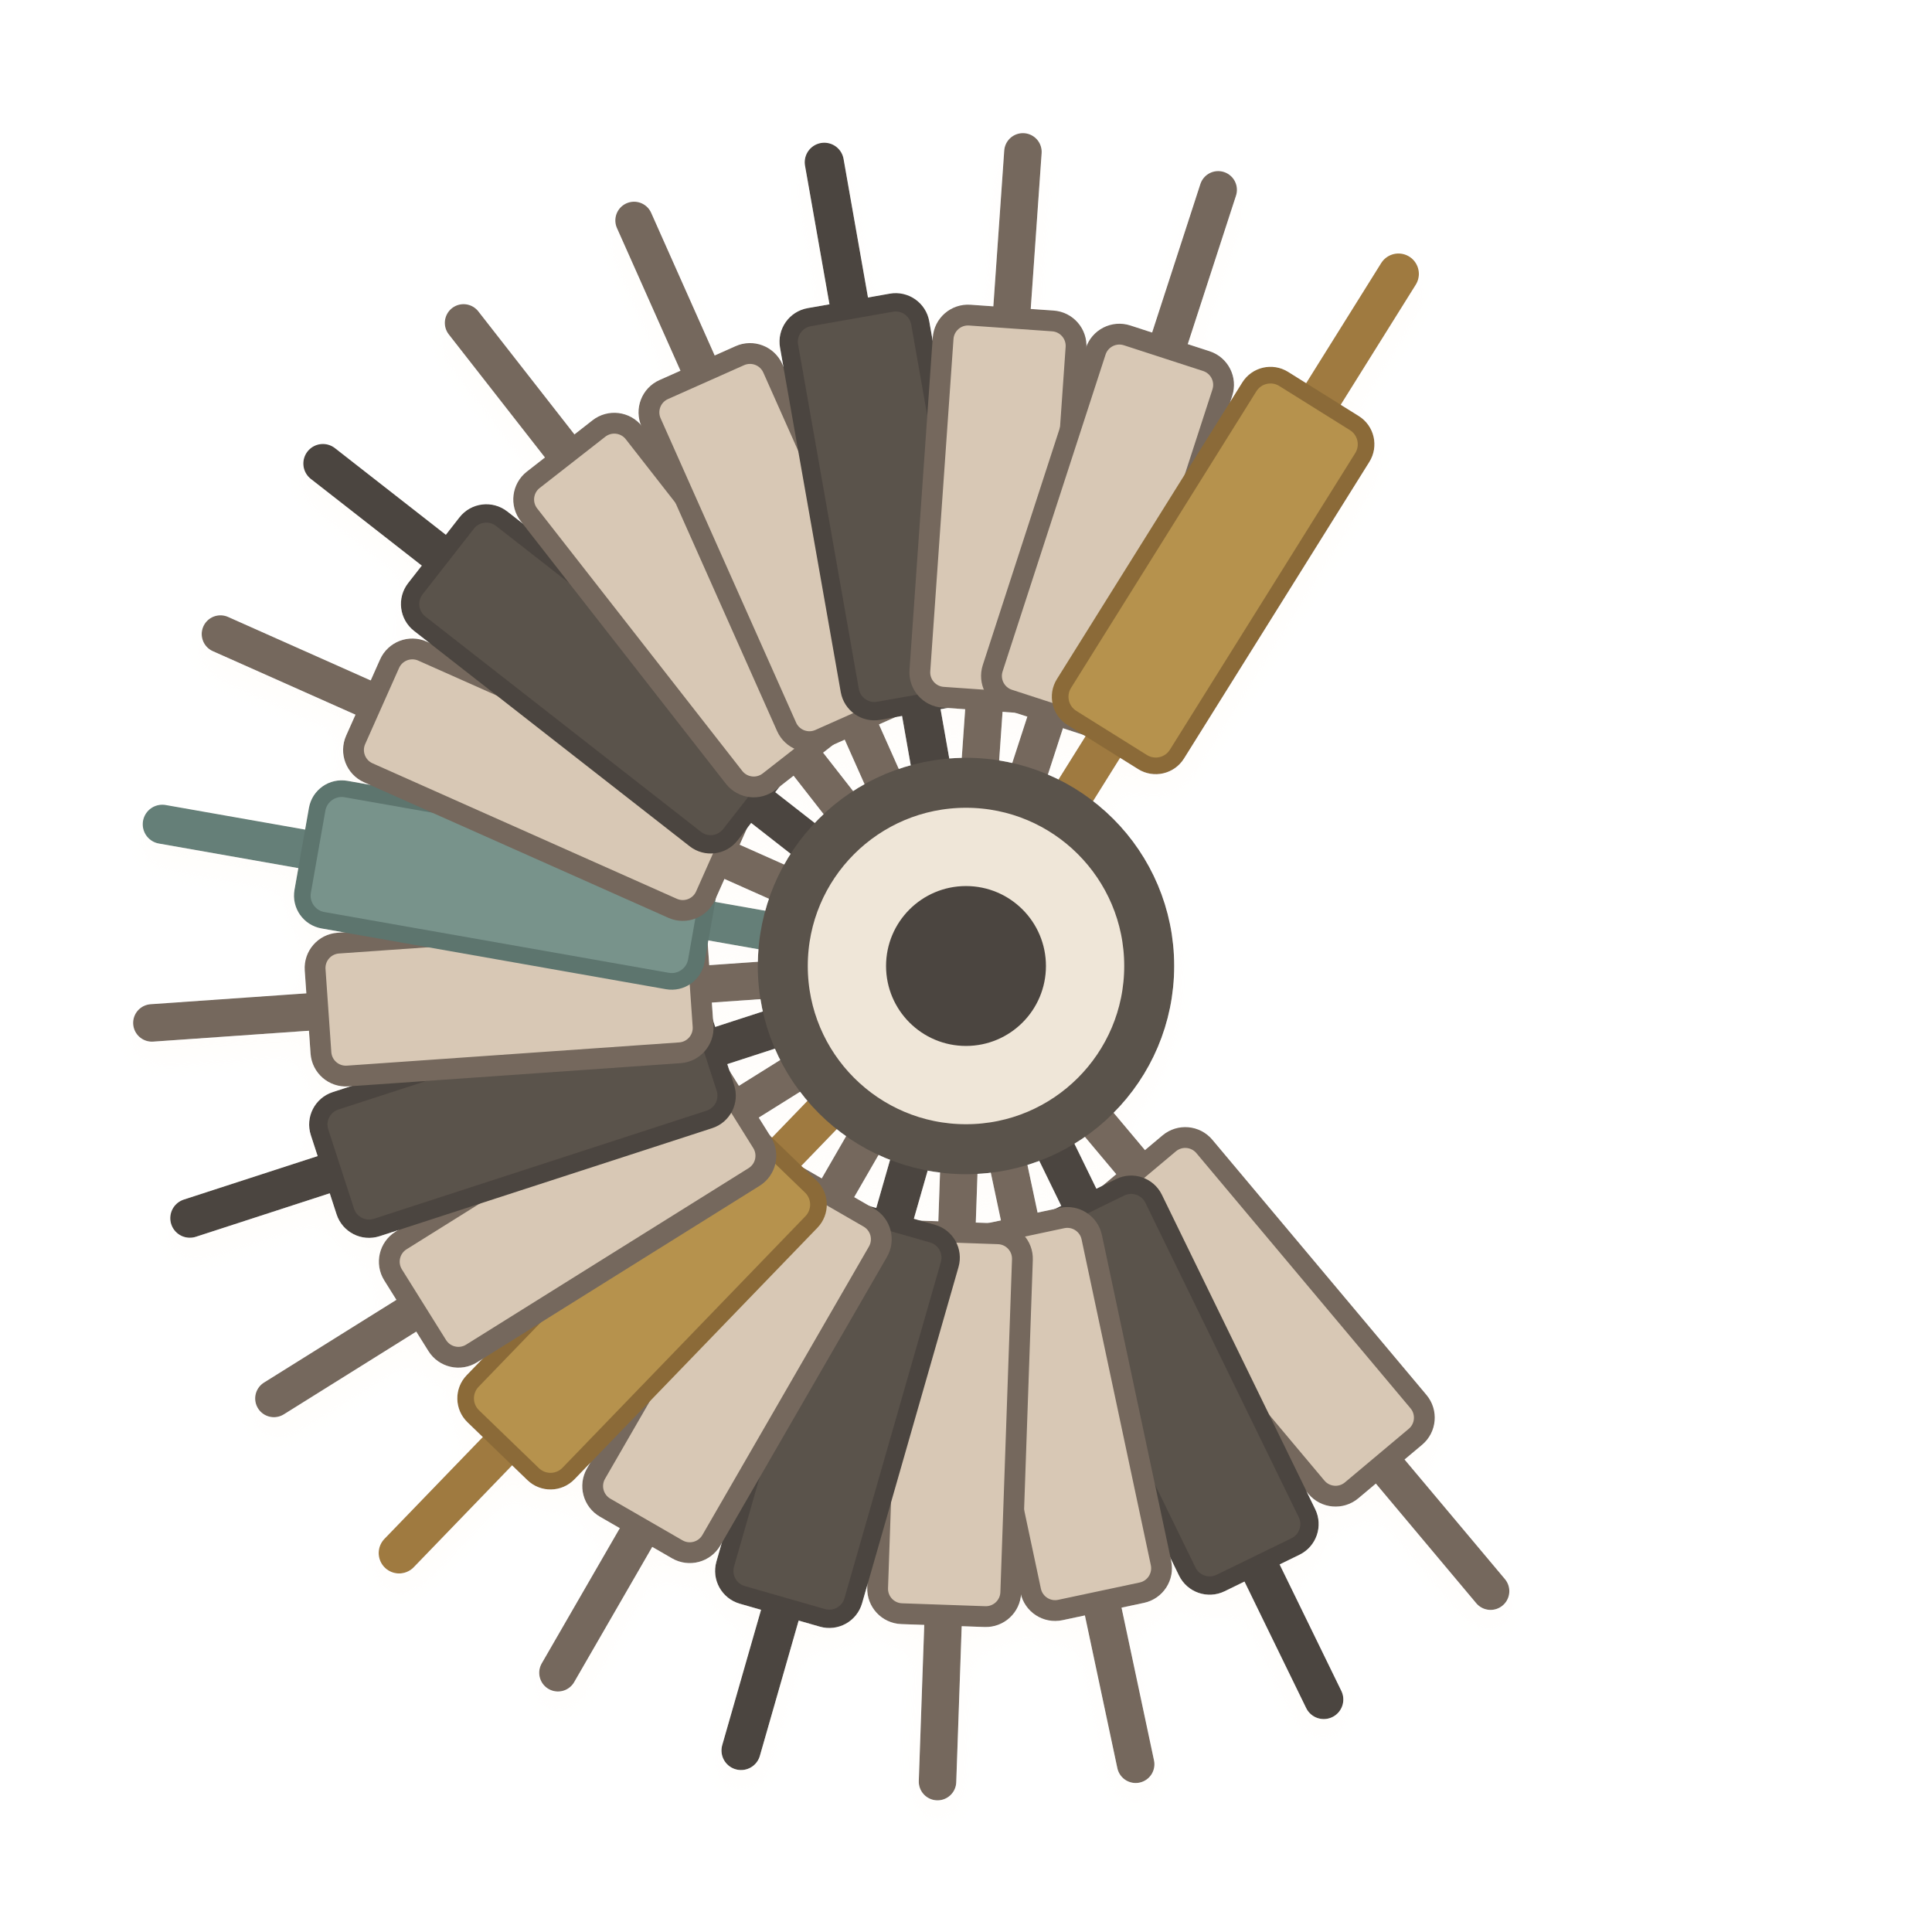
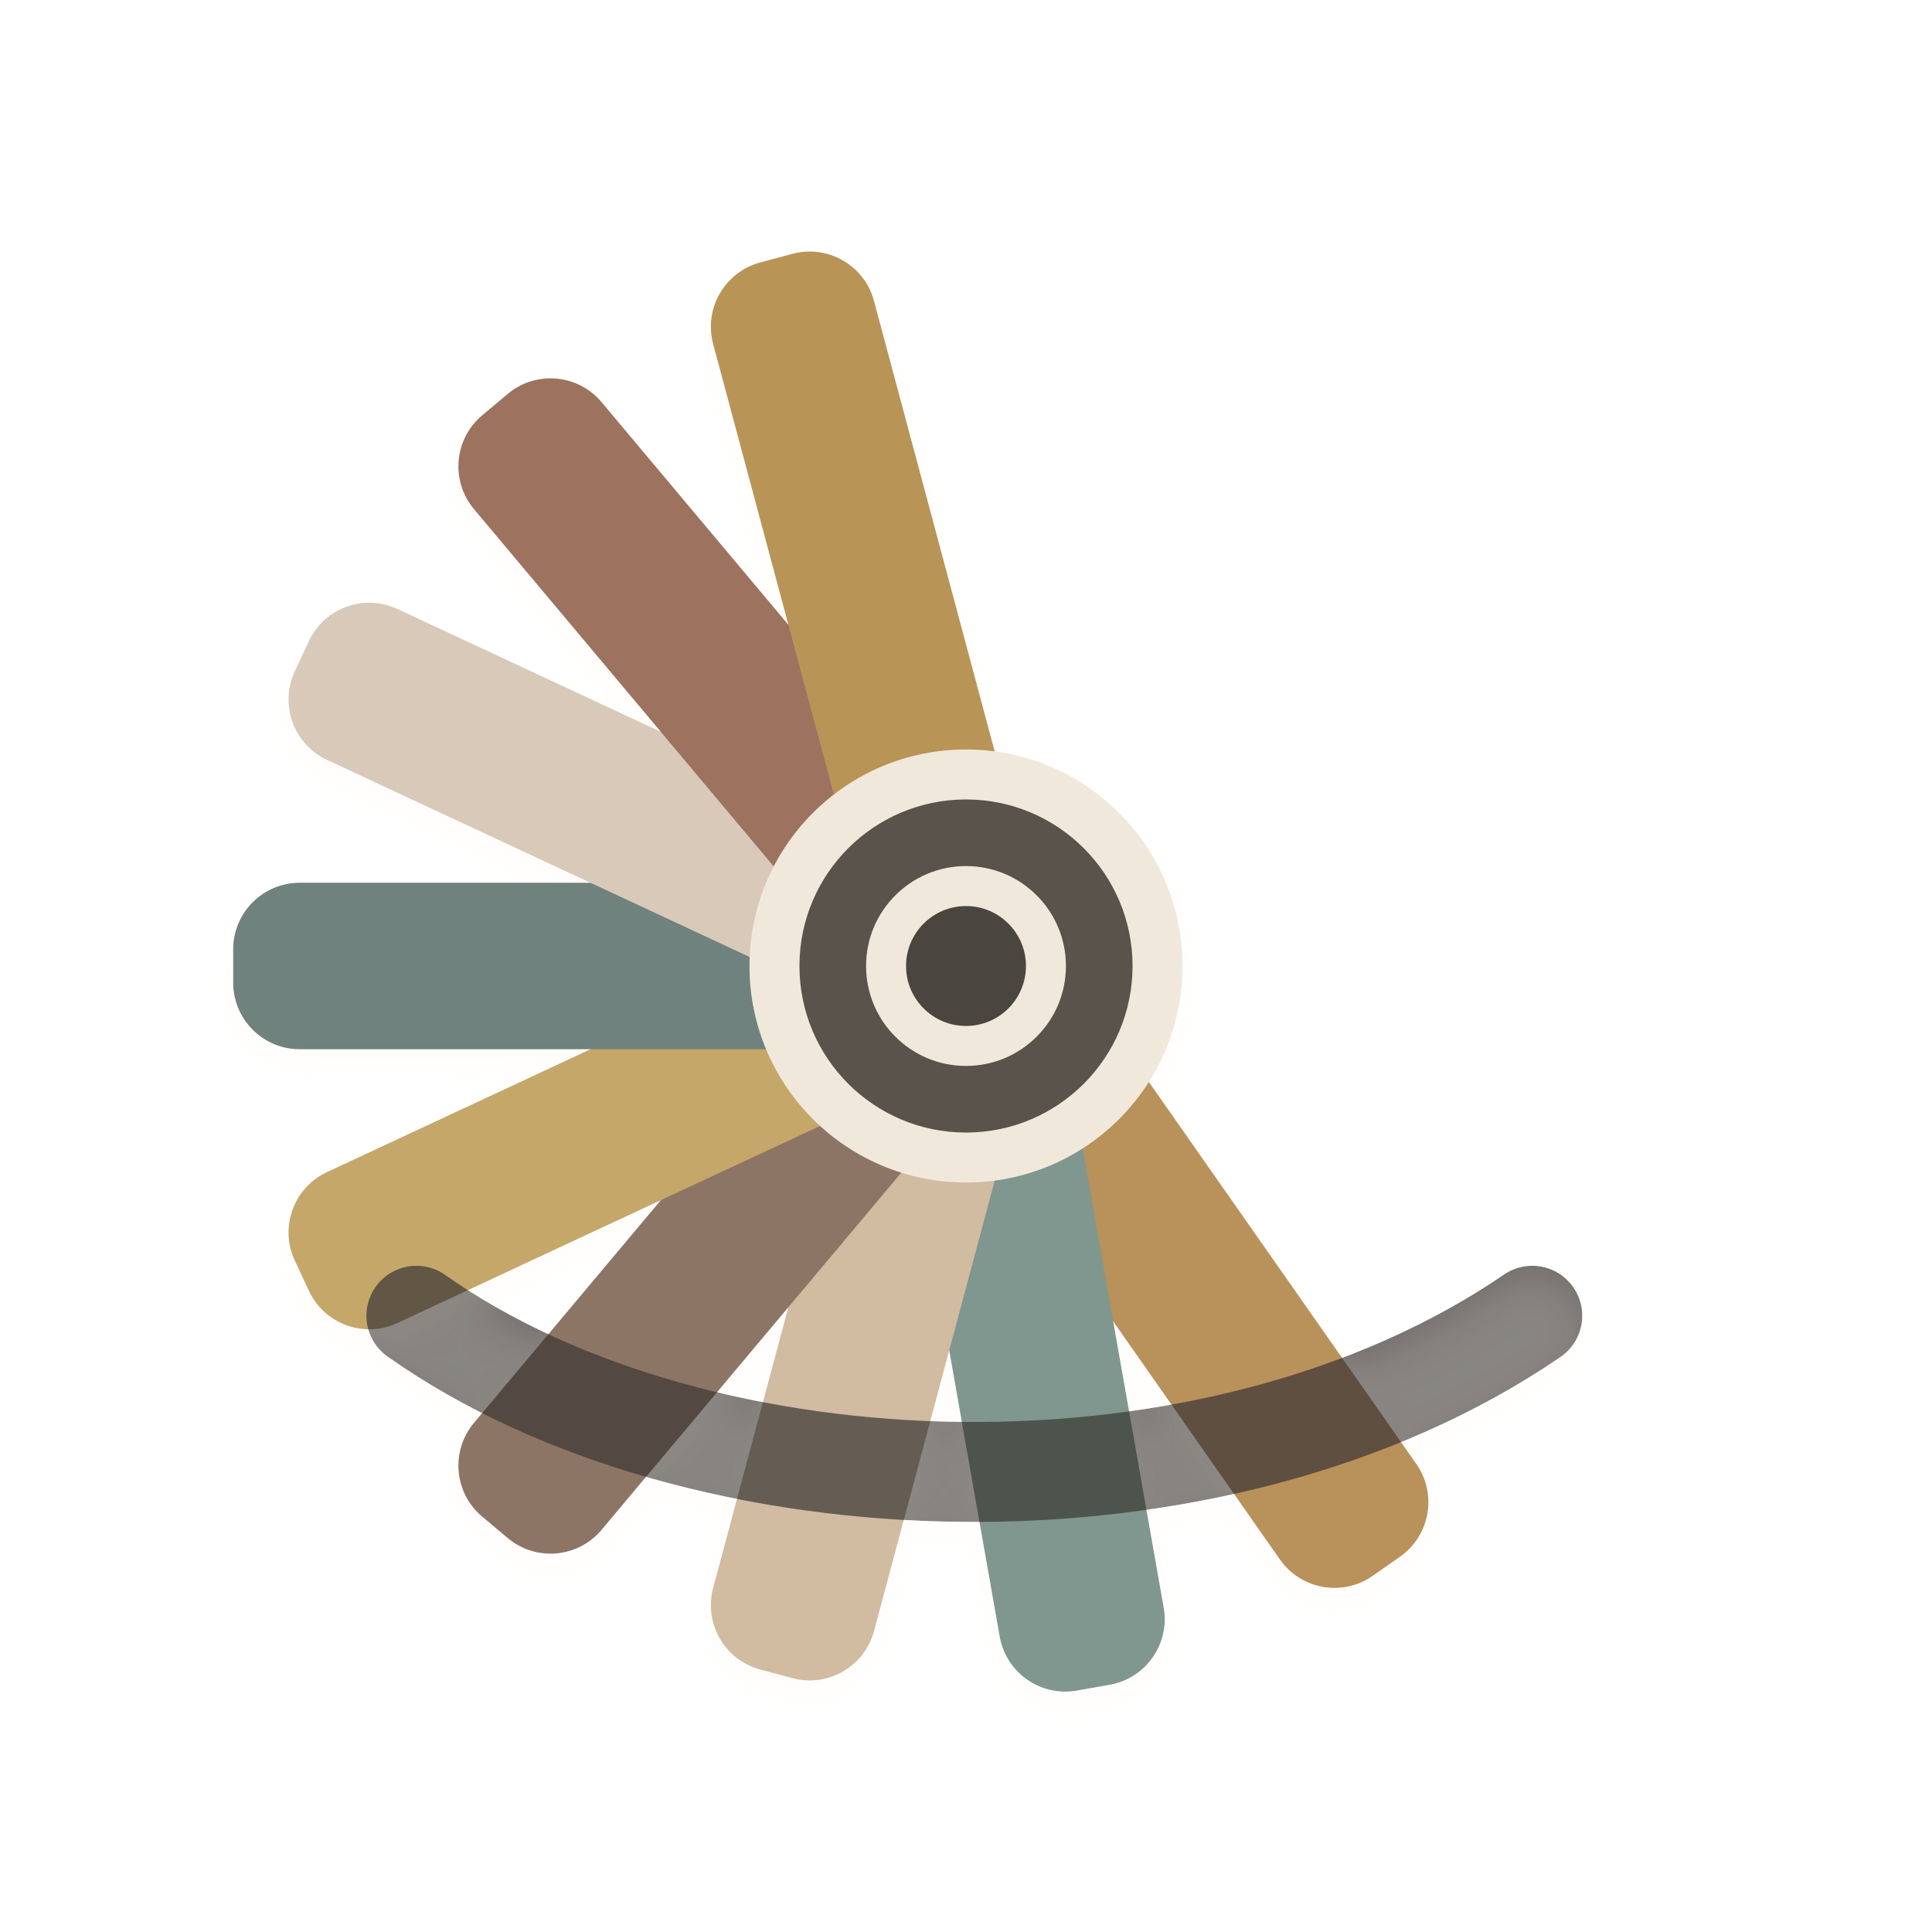
<svg xmlns="http://www.w3.org/2000/svg" viewBox="6 6 116 116" role="img" aria-label="Curtis icon">
  <defs>
    <filter id="d" x="-35%" y="-35%" width="170%" height="170%" color-interpolation-filters="sRGB">
-       <feDropShadow dx="0" dy="9" stdDeviation="5" flood-color="#2b211d" flood-opacity=".15" />
+       <feDropShadow dx="0" dy="9" stdDeviation="5" flood-color="#2b211d" flood-opacity=".16" />
      <feDropShadow dx="0" dy="1" stdDeviation="1" flood-color="#fffaf4" flood-opacity=".42" />
    </filter>
-     <g id="warmKey">
-       <path d="M64 15v40" fill="none" stroke="#74685d" stroke-width="2.25" stroke-linecap="round" />
-       <rect x="60" y="25" width="8" height="23" rx="1.5" fill="#d8c8b5" stroke="#74685d" stroke-width="1.25" />
-     </g>
-     <g id="deepKey">
-       <path d="M64 15v40" fill="none" stroke="#4b453f" stroke-width="2.35" stroke-linecap="round" />
-       <rect x="60" y="24" width="8" height="24" rx="1.5" fill="#5a524b" stroke="#4b453f" stroke-width="1.1" />
-     </g>
-     <g id="goldKey">
-       <path d="M64 15v40" fill="none" stroke="#9f7a3f" stroke-width="2.45" stroke-linecap="round" />
-       <rect x="60" y="24" width="8" height="24" rx="1.5" fill="#b6924e" stroke="#8b6b38" stroke-width="1" />
-     </g>
-     <g id="sageKey">
-       <path d="M64 15v40" fill="none" stroke="#657f78" stroke-width="2.35" stroke-linecap="round" />
-       <rect x="60" y="24" width="8" height="24" rx="1.5" fill="#78938b" stroke="#5d746e" stroke-width="1" />
+     <g id="blade">
+       <rect x="59" y="20" width="10" height="38" rx="4" fill="currentColor" />
    </g>
  </defs>
  <g filter="url(#d)">
-     <use href="#warmKey" transform="rotate(140 64 64)" />
-     <use href="#deepKey" transform="rotate(154 64 64)" />
-     <use href="#warmKey" transform="rotate(168 64 64)" />
-     <use href="#warmKey" transform="rotate(182 64 64)" />
-     <use href="#deepKey" transform="rotate(196 64 64)" />
-     <use href="#warmKey" transform="rotate(210 64 64)" />
-     <use href="#goldKey" transform="rotate(224 64 64)" />
-     <use href="#warmKey" transform="rotate(238 64 64)" />
-     <use href="#deepKey" transform="rotate(252 64 64)" />
-     <use href="#warmKey" transform="rotate(266 64 64)" />
-     <use href="#sageKey" transform="rotate(280 64 64)" />
-     <use href="#warmKey" transform="rotate(294 64 64)" />
-     <use href="#deepKey" transform="rotate(308 64 64)" />
-     <use href="#warmKey" transform="rotate(322 64 64)" />
-     <use href="#warmKey" transform="rotate(336 64 64)" />
-     <use href="#deepKey" transform="rotate(350 64 64)" />
-     <use href="#warmKey" transform="rotate(364 64 64)" />
-     <use href="#warmKey" transform="rotate(378 64 64)" />
-     <use href="#goldKey" transform="rotate(392 64 64)" />
-     <circle cx="64" cy="64" r="11" fill="#efe6d8" stroke="#5a524b" stroke-width="3" />
-     <circle cx="64" cy="64" r="4.8" fill="#4b453f" />
+     <use href="#blade" transform="rotate(145 64 64)" color="#b9915a" />
+     <use href="#blade" transform="rotate(170 64 64)" color="#7f978f" />
+     <use href="#blade" transform="rotate(195 64 64)" color="#d1bba1" />
+     <use href="#blade" transform="rotate(220 64 64)" color="#8d7565" />
+     <use href="#blade" transform="rotate(245 64 64)" color="#c5a76a" />
+     <use href="#blade" transform="rotate(270 64 64)" color="#6f827d" />
+     <use href="#blade" transform="rotate(295 64 64)" color="#d8c9b8" />
+     <use href="#blade" transform="rotate(320 64 64)" color="#9d725f" />
+     <use href="#blade" transform="rotate(345 64 64)" color="#b89457" />
+     <path d="M31 85c17 12 48 13 67 0" fill="none" stroke="#3b3834" stroke-width="6" stroke-linecap="round" opacity=".72" />
+     <circle cx="64" cy="64" r="13" fill="#f1e8dc" />
+     <circle cx="64" cy="64" r="8" fill="none" stroke="#5a524b" stroke-width="4" />
+     <circle cx="64" cy="64" r="3.6" fill="#4b453f" />
  </g>
</svg>
